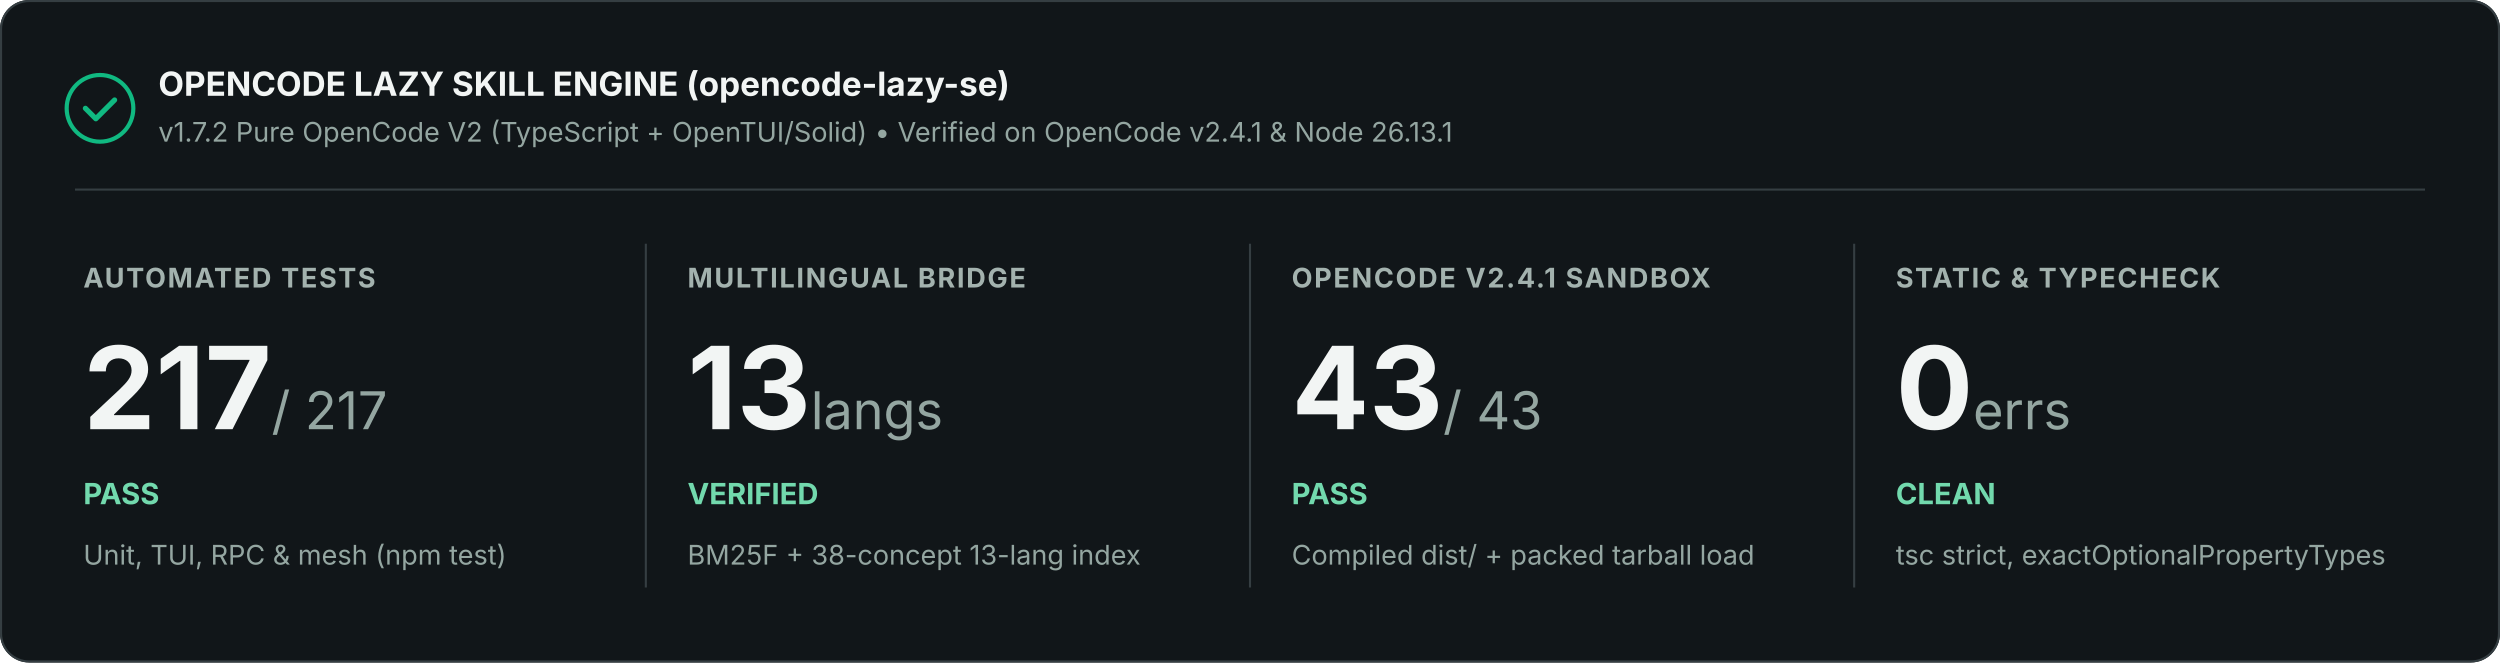
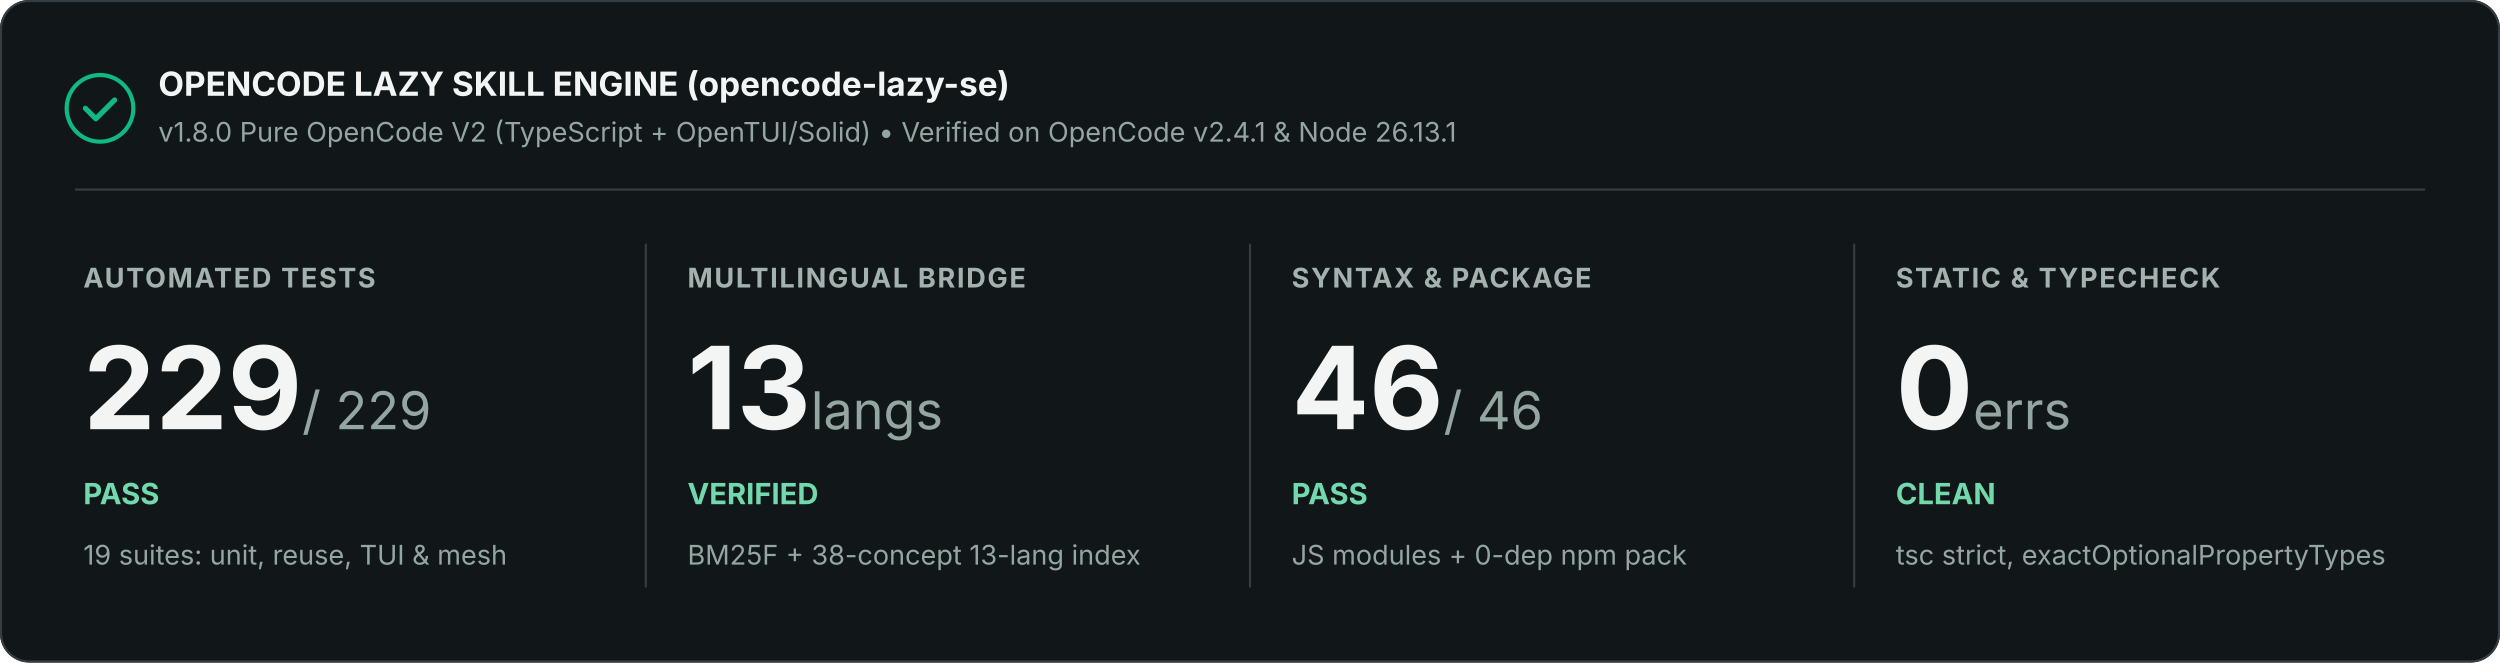
<svg xmlns="http://www.w3.org/2000/svg" width="1200" height="318" viewBox="0 0 1200 318" role="img" aria-labelledby="title description">
  <rect width="1200" height="318" rx="14" fill="#111619" />
  <rect x=".5" y=".5" width="1199" height="317" rx="13.5" stroke="#353e42" fill="none" />
  <circle cx="48" cy="52" r="16" fill="none" stroke="#10b981" stroke-width="2" />
  <path d="M41 52l5 5 9-9" stroke="#10b981" stroke-width="2.5" stroke-linecap="round" stroke-linejoin="round" fill="none" />
  <text x="76" y="46" font-family="Inter, Segoe UI, Arial, sans-serif" font-size="16" font-weight="700" fill="#f2f5f4">OPENCODE LAZY SKILL ENGINE (opencode-lazy-se)</text>
-   <text x="76" y="68" font-family="Inter, Segoe UI, Arial, sans-serif" font-size="13" fill="#94a6a1">v1.7.2 Pure OpenCode V2 (TypeScript + OpenTUI/Solid) • Verified on OpenCode v2.4.1 &amp; Node 26.13.1</text>
+   <text x="76" y="68" font-family="Inter, Segoe UI, Arial, sans-serif" font-size="13" fill="#94a6a1">v1.8.0 Pure OpenCode V2 (TypeScript + OpenTUI/Solid) • Verified on OpenCode v2.4.1 &amp; Node 26.13.1</text>
  <path d="M36 91H1164" stroke="#353e42" />
  <text x="40" y="138" font-family="Inter, Segoe UI, Arial, sans-serif" font-size="13" font-weight="700" letter-spacing=".8" fill="#a3b2ae">AUTOMATED TESTS</text>
-   <text x="40" y="206" font-family="Inter, Segoe UI, Arial, sans-serif" font-size="55" font-weight="700" fill="#f2f5f4">217<tspan font-size="25" font-weight="400" fill="#94a6a1"> / 217</tspan>
+   <text x="40" y="206" font-family="Inter, Segoe UI, Arial, sans-serif" font-size="55" font-weight="700" fill="#f2f5f4">229<tspan font-size="25" font-weight="400" fill="#94a6a1"> / 229</tspan>
  </text>
  <text x="40" y="242" font-family="Inter, Segoe UI, Arial, sans-serif" font-size="14" font-weight="700" fill="#72d9ad">PASS</text>
-   <text x="40" y="271" font-family="Inter, Segoe UI, Arial, sans-serif" font-size="13" fill="#94a6a1">Unit, TUI, RPC &amp; mesh (npm test)</text>
+   <text x="40" y="271" font-family="Inter, Segoe UI, Arial, sans-serif" font-size="13" fill="#94a6a1">19 suites: unit, reuse, TUI &amp; mesh</text>
  <path d="M310 117v165" stroke="#353e42" />
  <text x="330" y="138" font-family="Inter, Segoe UI, Arial, sans-serif" font-size="13" font-weight="700" letter-spacing=".8" fill="#a3b2ae">MULTILINGUAL BRIDGE</text>
  <text x="330" y="206" font-family="Inter, Segoe UI, Arial, sans-serif" font-size="55" font-weight="700" fill="#f2f5f4">13<tspan font-size="25" font-weight="400" fill="#94a6a1"> langs</tspan>
  </text>
  <text x="330" y="242" font-family="Inter, Segoe UI, Arial, sans-serif" font-size="14" font-weight="700" fill="#72d9ad">VERIFIED</text>
  <text x="330" y="271" font-family="Inter, Segoe UI, Arial, sans-serif" font-size="13" fill="#94a6a1">BM25F + 38-concept 13-lang index</text>
  <path d="M600 117v165" stroke="#353e42" />
-   <text x="620" y="138" font-family="Inter, Segoe UI, Arial, sans-serif" font-size="13" font-weight="700" letter-spacing=".8" fill="#a3b2ae">OPENCODE V2.4.1 SANDBOX</text>
-   <text x="620" y="206" font-family="Inter, Segoe UI, Arial, sans-serif" font-size="55" font-weight="700" fill="#f2f5f4">43<tspan font-size="25" font-weight="400" fill="#94a6a1"> / 43</tspan>
+   <text x="620" y="138" font-family="Inter, Segoe UI, Arial, sans-serif" font-size="13" font-weight="700" letter-spacing=".8" fill="#a3b2ae">SYNTAX &amp; PACKAGE</text>
+   <text x="620" y="206" font-family="Inter, Segoe UI, Arial, sans-serif" font-size="55" font-weight="700" fill="#f2f5f4">46<tspan font-size="25" font-weight="400" fill="#94a6a1"> / 46</tspan>
  </text>
  <text x="620" y="242" font-family="Inter, Segoe UI, Arial, sans-serif" font-size="14" font-weight="700" fill="#72d9ad">PASS</text>
-   <text x="620" y="271" font-family="Inter, Segoe UI, Arial, sans-serif" font-size="13" fill="#94a6a1">Compiled dist/ + packed tarball load</text>
+   <text x="620" y="271" font-family="Inter, Segoe UI, Arial, sans-serif" font-size="13" fill="#94a6a1">JS modules + 0-dep npm pack</text>
  <path d="M890 117v165" stroke="#353e42" />
  <text x="910" y="138" font-family="Inter, Segoe UI, Arial, sans-serif" font-size="13" font-weight="700" letter-spacing=".8" fill="#a3b2ae">STATIC &amp; TYPECHECK</text>
  <text x="910" y="206" font-family="Inter, Segoe UI, Arial, sans-serif" font-size="55" font-weight="700" fill="#f2f5f4">0<tspan font-size="25" font-weight="400" fill="#94a6a1"> errs</tspan>
  </text>
  <text x="910" y="242" font-family="Inter, Segoe UI, Arial, sans-serif" font-size="14" font-weight="700" fill="#72d9ad">CLEAN</text>
  <text x="910" y="271" font-family="Inter, Segoe UI, Arial, sans-serif" font-size="13" fill="#94a6a1">tsc strict, exactOptionalPropertyTypes</text>
</svg>
